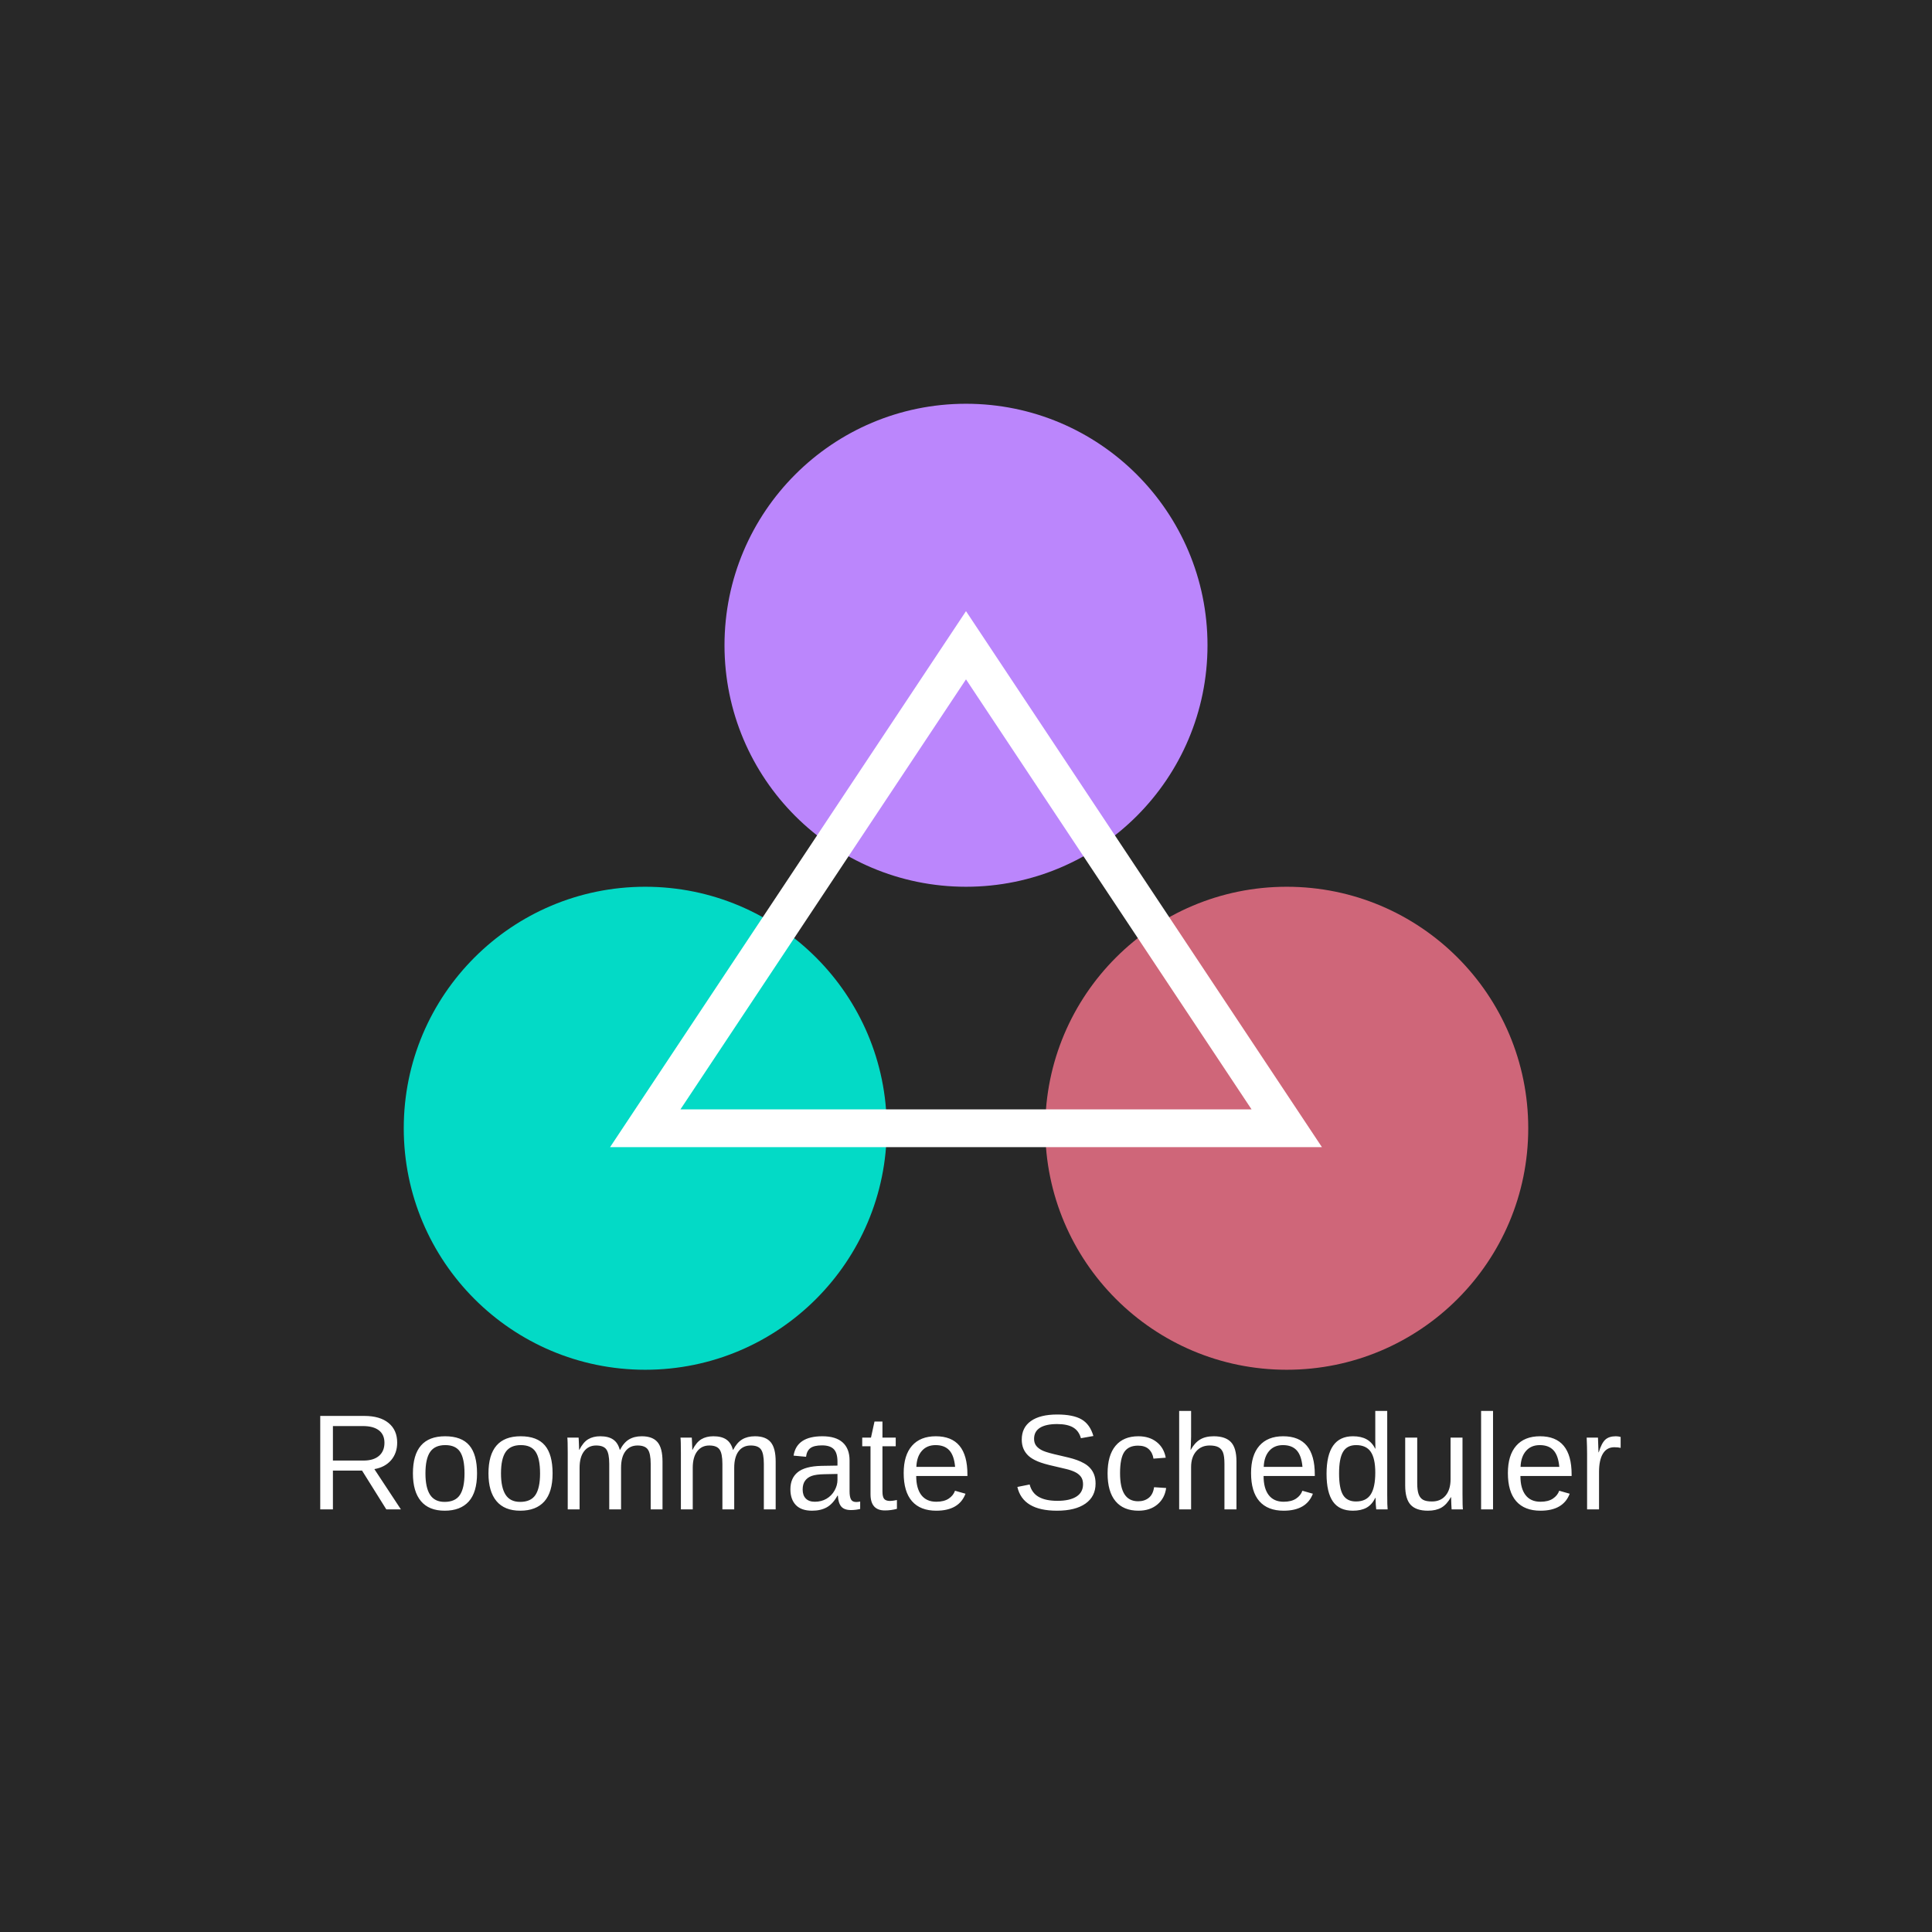
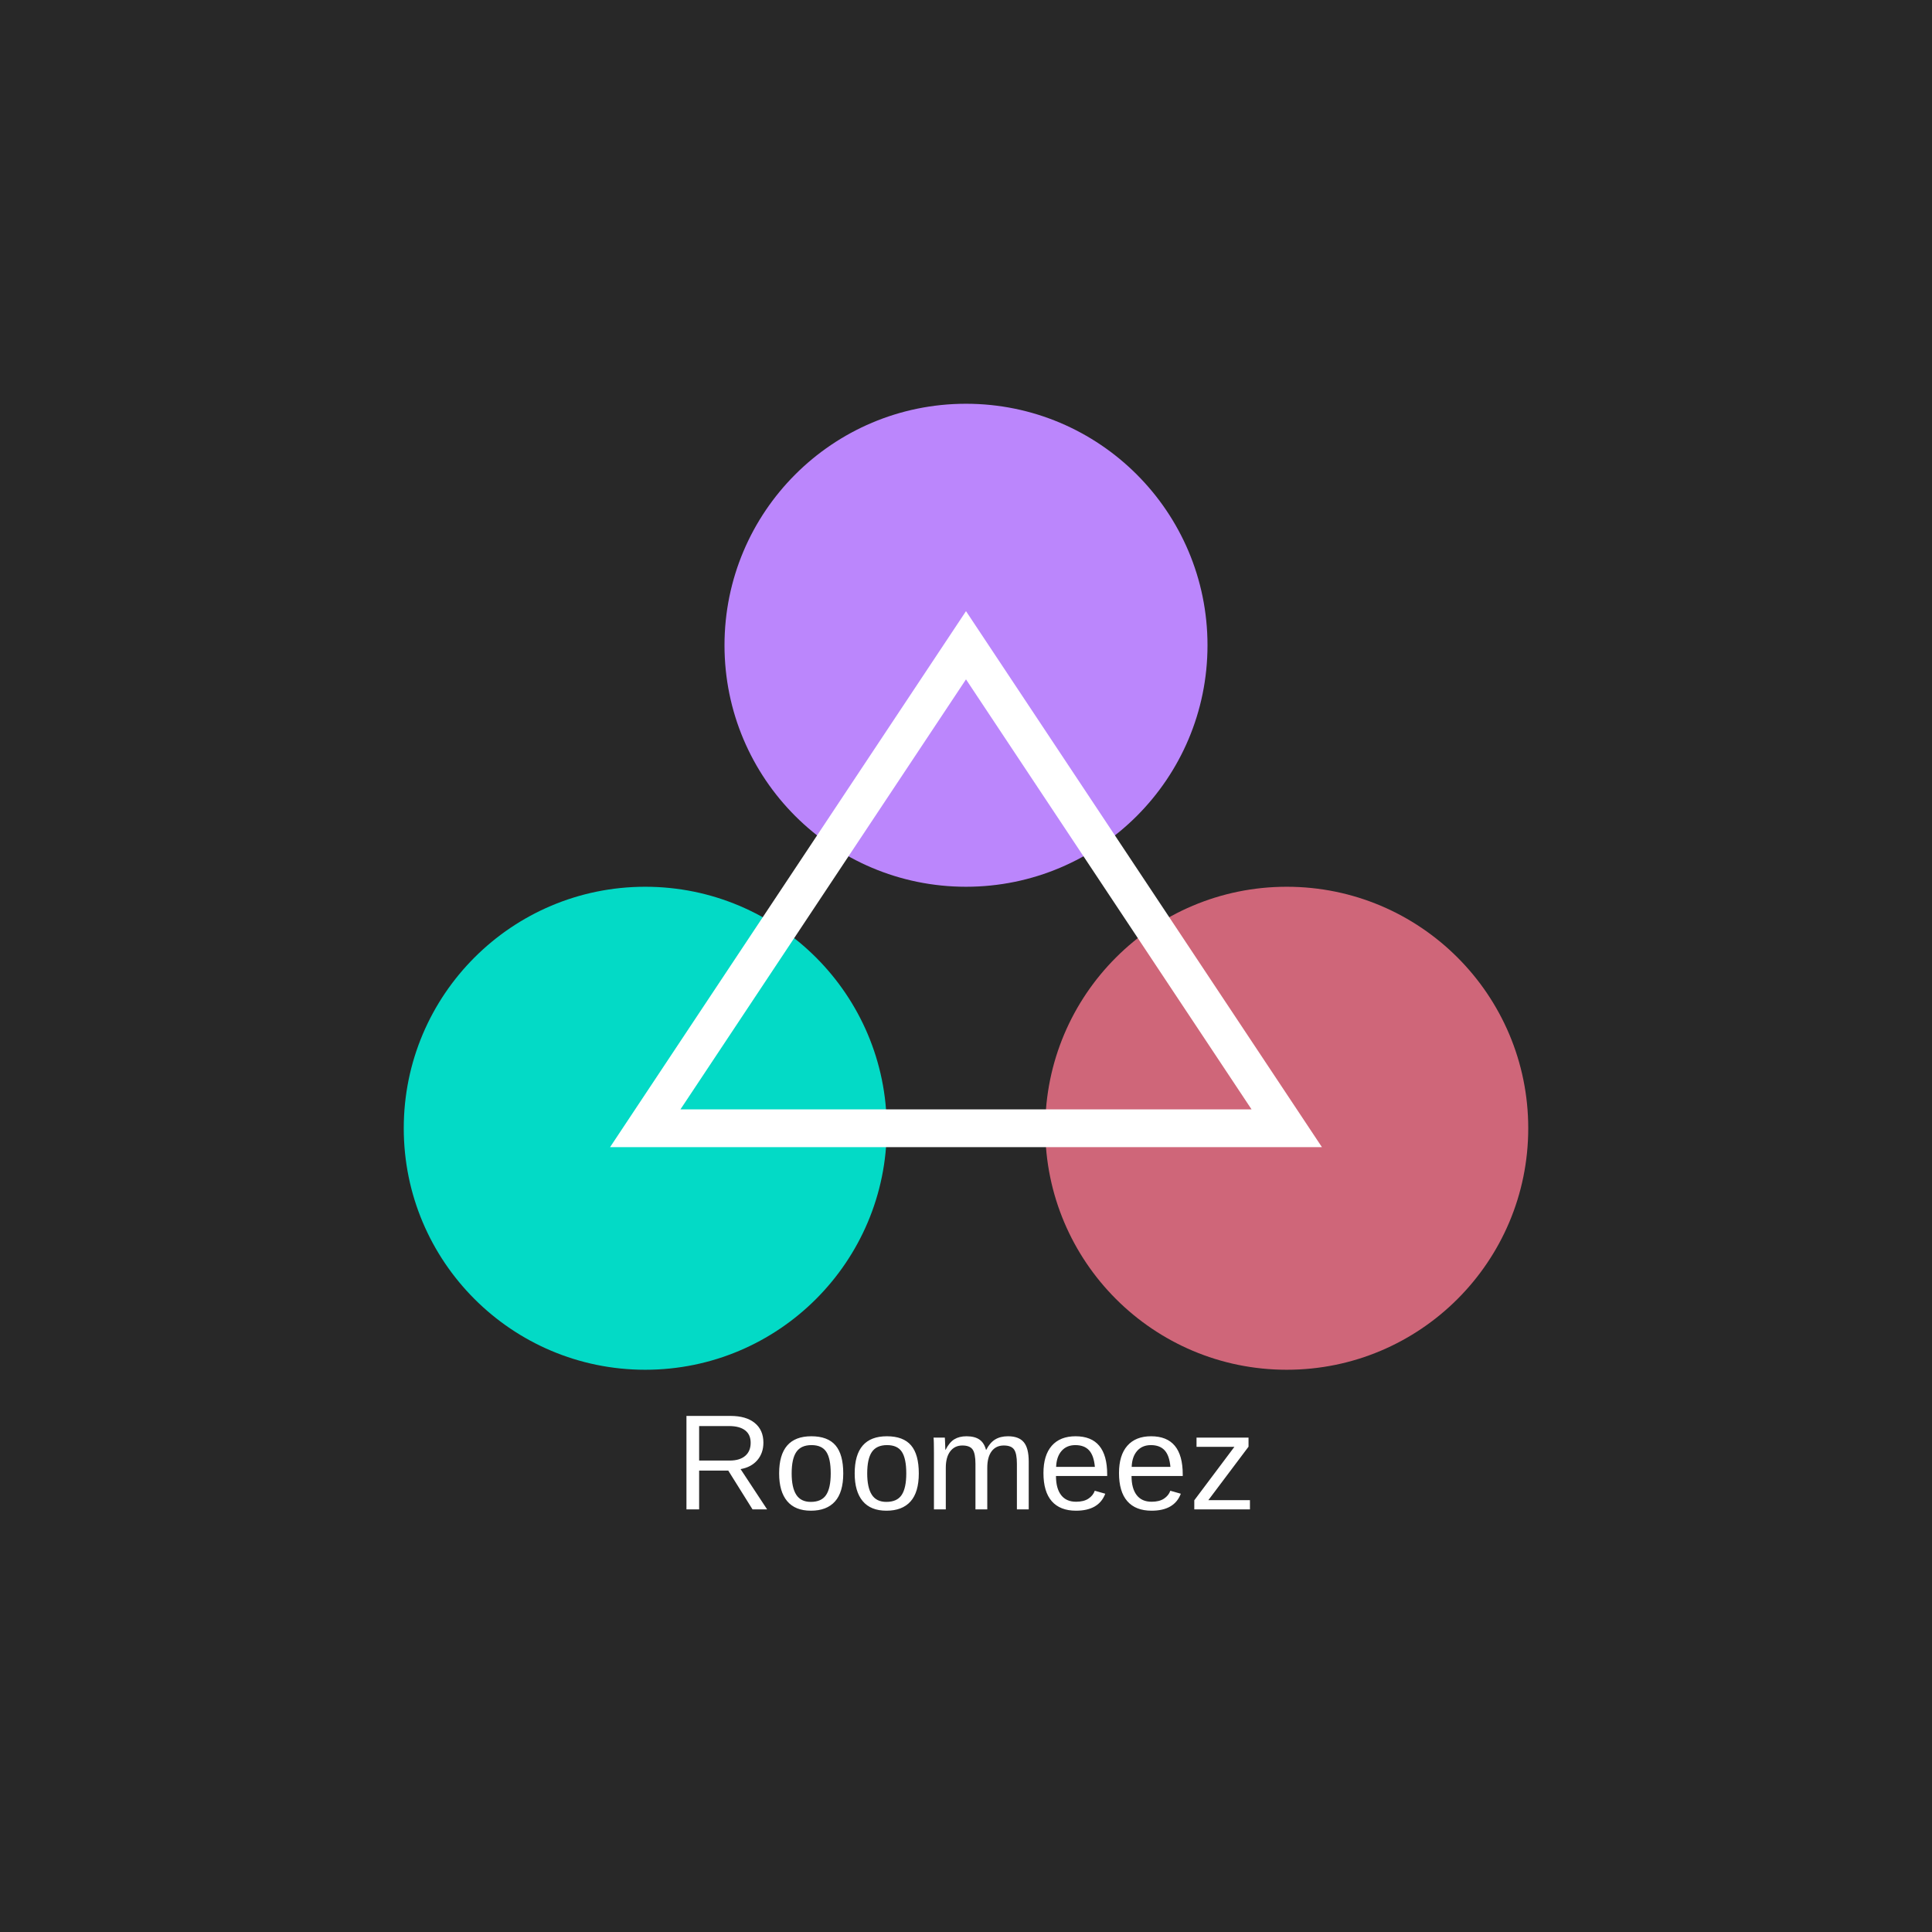
<svg xmlns="http://www.w3.org/2000/svg" width="1024" height="1024" viewBox="0 0 1024 1024">
  <rect width="1024" height="1024" fill="#282828" />
  <circle cx="512" cy="342" r="128" fill="#BB86FC" />
  <circle cx="342" cy="598" r="128" fill="#03DAC6" />
  <circle cx="682" cy="598" r="128" fill="#CF6679" />
  <path d="M512 342 L342 598 L682 598 Z" fill="none" stroke="white" stroke-width="20" />
-   <text x="512" y="800" font-family="Arial, sans-serif" font-size="72" fill="white" text-anchor="middle">Roommate Scheduler</text>
+   <text x="512" y="800" font-family="Arial, sans-serif" font-size="72" fill="white" text-anchor="middle">Roomeez</text>
</svg>
